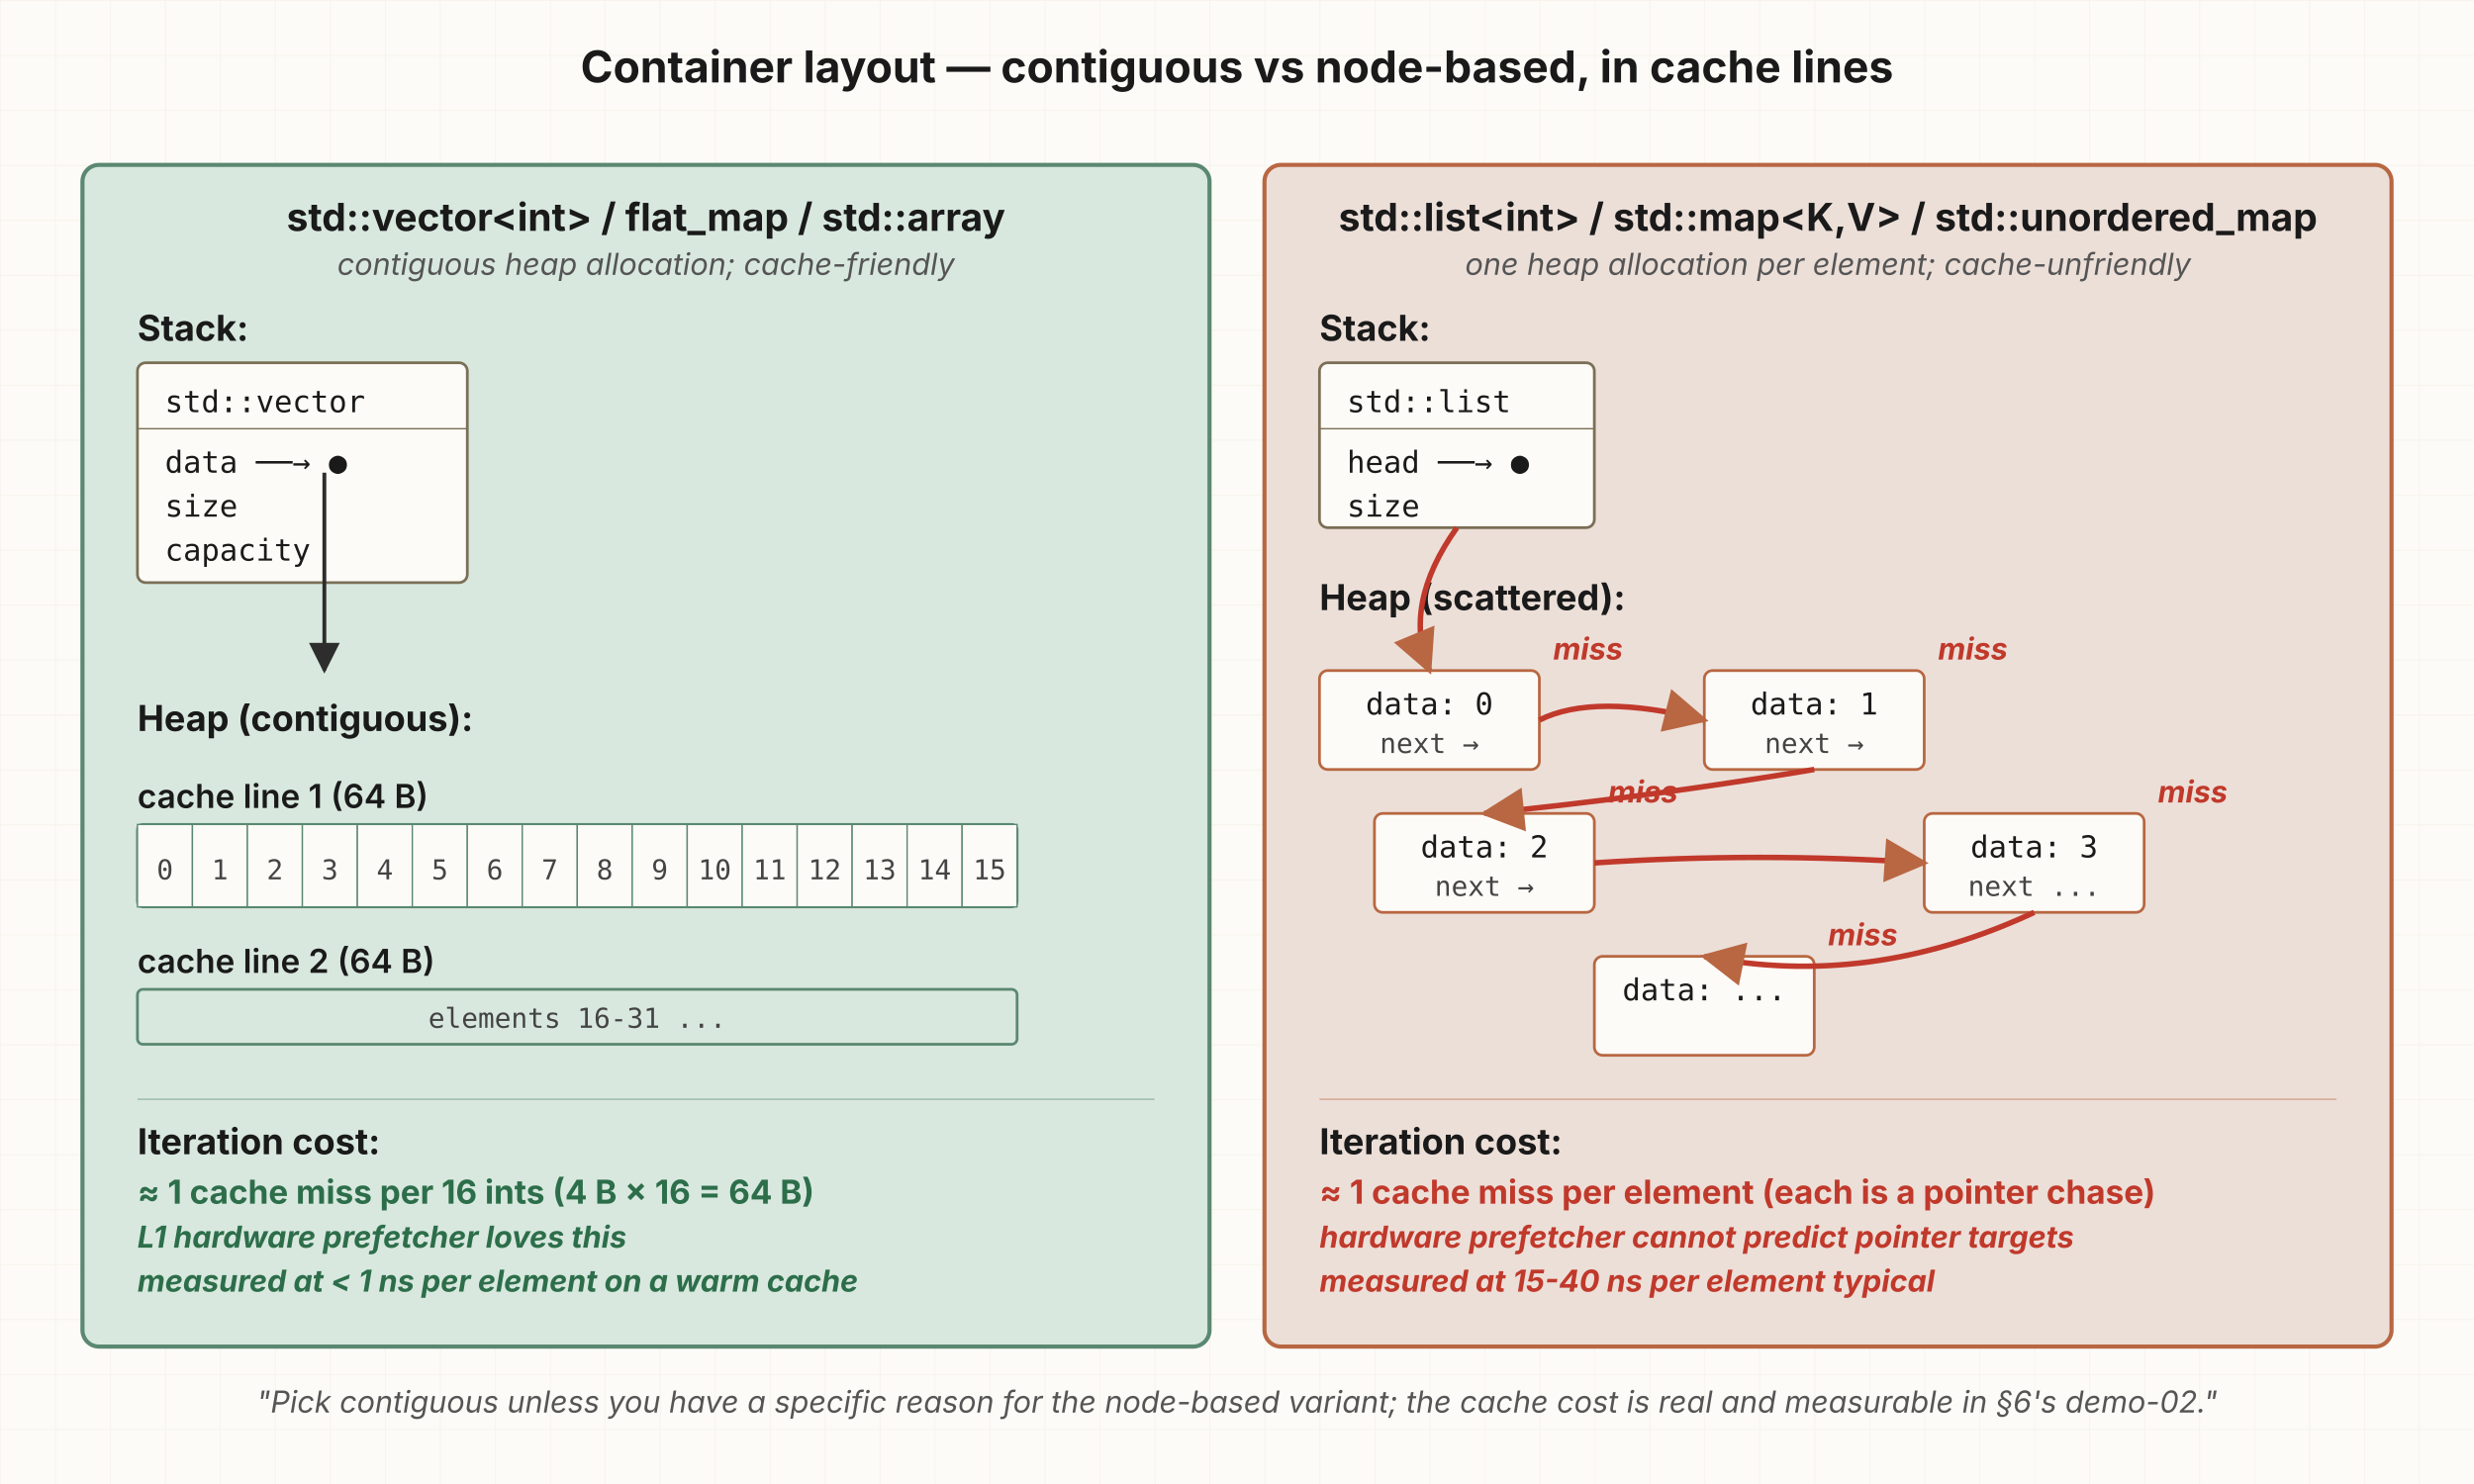
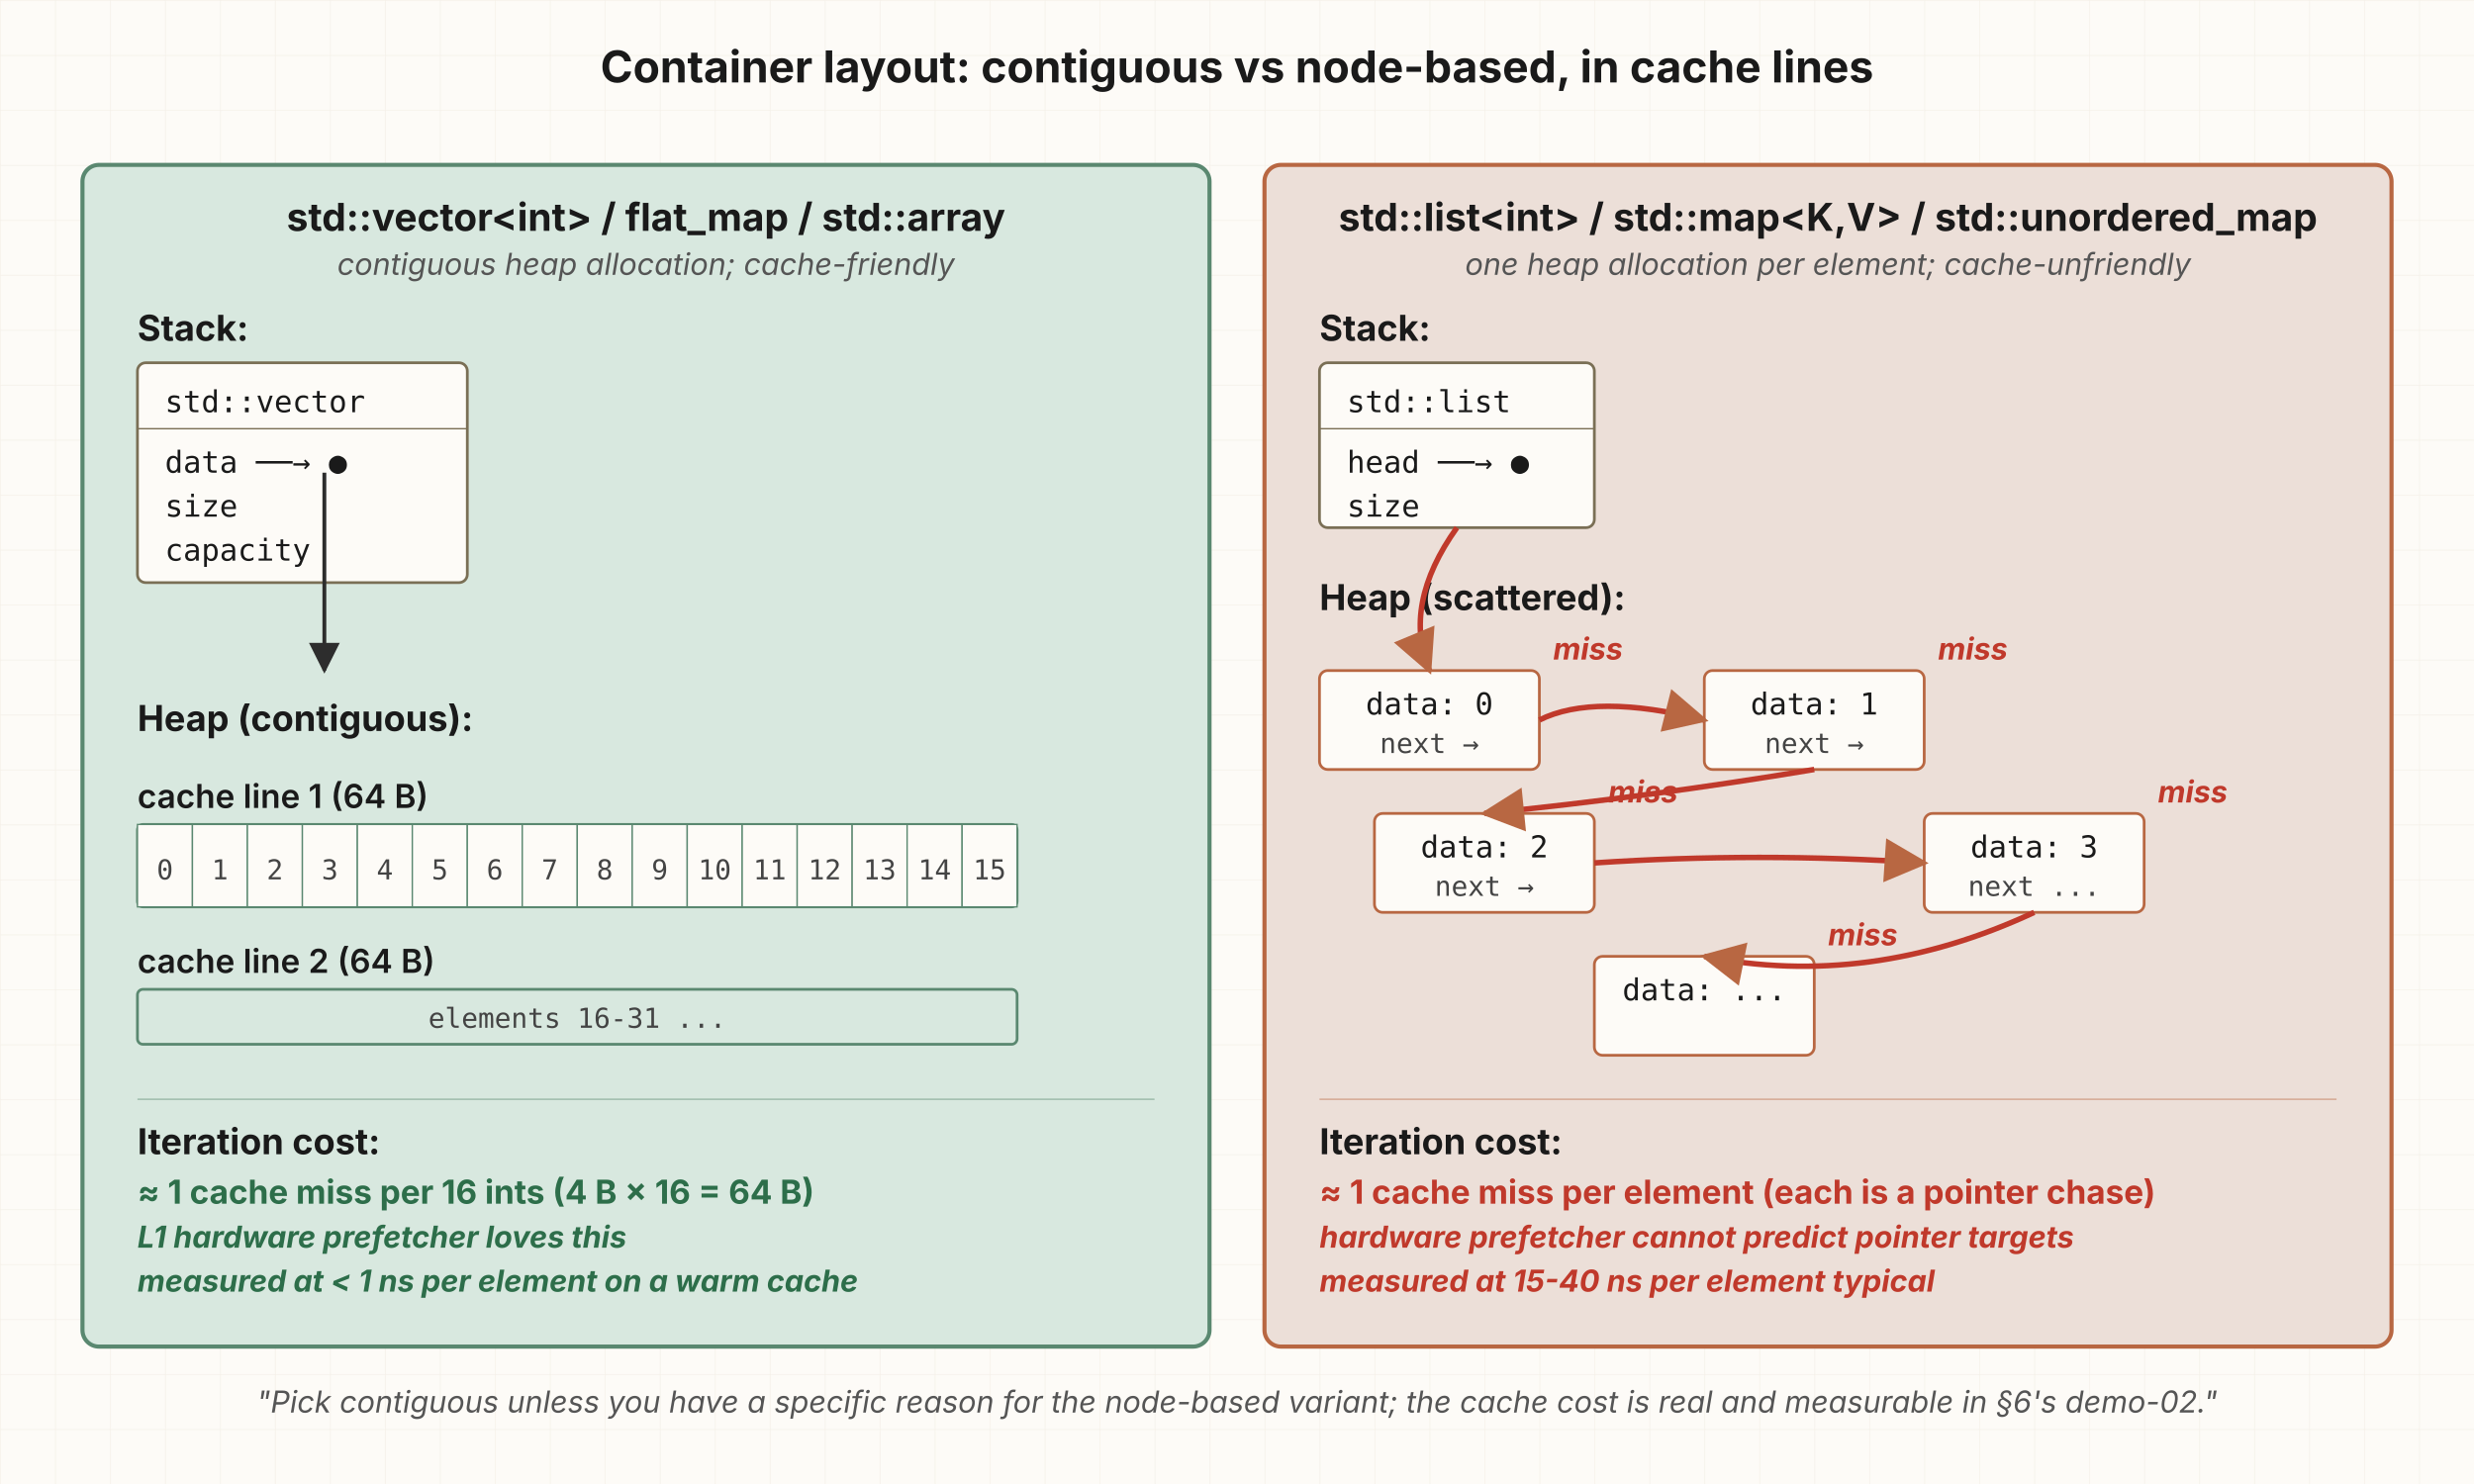
<svg xmlns="http://www.w3.org/2000/svg" viewBox="0 0 900 540" role="img" aria-label="Two memory layouts side by side. On the left, std::vector stores its elements in a single contiguous heap allocation, with elements packed into 64-byte cache lines; iterating over them is a single linear stream that the L1 hardware prefetcher loves, costing roughly one cache miss per 16 ints. On the right, std::list and std::map store each element in a separately allocated heap node, with explicit pointers between them; the nodes are scattered across address space, so iterating requires pointer chasing and each access is a likely cache miss. The cost difference is shown in red on the right side.">
  <defs>
    <style>
      .bg       { fill: #fdfbf7; }
      .grid     { stroke: #e8e1d3; stroke-width: 0.5; fill: none; }
      .band     { stroke-width: 1.5; rx: 6; ry: 6; }
      .b-vec    { fill: #d8e8df; stroke: #5a8870; }
      .b-list   { fill: #ecdfd8; stroke: #b86742; }
      .b-stack  { fill: #fdfbf7; stroke: #7a6f55; stroke-width: 1; rx: 3; ry: 3; }
      .b-cl-hot { fill: #d8e8df; stroke: #5a8870; stroke-width: 1; rx: 2; ry: 2; }
      .b-cl-elem{ fill: #fdfbf7; stroke: #5a8870; stroke-width: 0.5; }
      .b-node   { fill: #fdfbf7; stroke: #b86742; stroke-width: 1; rx: 3; ry: 3; }
      .b-result { fill: #fdfbf7; stroke: #c0392b; }
      .ttl      { font: 700 14px -apple-system, system-ui, "Segoe UI", sans-serif; fill: #1a1a1a; }
      .ttl-big  { font: 700 16px -apple-system, system-ui, "Segoe UI", sans-serif; fill: #1a1a1a; }
      .ttl-sub  { font: 700 13px -apple-system, system-ui, "Segoe UI", sans-serif; fill: #1a1a1a; }
      .lbl      { font: 600 12px -apple-system, system-ui, "Segoe UI", sans-serif; fill: #1a1a1a; }
      .mono     { font: 11px ui-monospace, "SF Mono", Menlo, Consolas, monospace; fill: #1a1a1a; }
      .mono-sm  { font: 10px ui-monospace, "SF Mono", Menlo, Consolas, monospace; fill: #444; }
      .sec      { font: italic 11px -apple-system, system-ui, "Segoe UI", sans-serif; fill: #555; }
      .arrow    { stroke: #2d2d2d; stroke-width: 1.4; fill: none; }
      .arrow-r  { stroke: #c0392b; stroke-width: 2; fill: none; }
      .arrow-node{ stroke: #b86742; stroke-width: 1.4; fill: none; stroke-dasharray: 0; }
      .accent-t { font: 700 12px -apple-system, system-ui, "Segoe UI", sans-serif; fill: #c0392b; }
      .accent-l { font: italic 700 11px -apple-system, system-ui, "Segoe UI", sans-serif; fill: #c0392b; }
      .green-t  { font: 700 12px -apple-system, system-ui, "Segoe UI", sans-serif; fill: #2d6e4a; }
      .green-l  { font: italic 700 11px -apple-system, system-ui, "Segoe UI", sans-serif; fill: #2d6e4a; }
    </style>
    <pattern id="grid" width="20" height="20" patternUnits="userSpaceOnUse">
      <path d="M 20 0 L 0 0 0 20" class="grid" />
    </pattern>
    <marker id="arrowhead" viewBox="0 0 10 10" refX="9" refY="5" markerUnits="strokeWidth" markerWidth="8" markerHeight="8" orient="auto">
      <path d="M 0 0 L 10 5 L 0 10 z" fill="#2d2d2d" />
    </marker>
    <marker id="arrowhead-node" viewBox="0 0 10 10" refX="9" refY="5" markerUnits="strokeWidth" markerWidth="8" markerHeight="8" orient="auto">
      <path d="M 0 0 L 10 5 L 0 10 z" fill="#b86742" />
    </marker>
  </defs>
  <rect class="bg" width="900" height="540" />
  <rect width="900" height="540" fill="url(#grid)" opacity="0.4" />
-   <text x="450" y="30" class="ttl-big" text-anchor="middle">Container layout — contiguous vs node-based, in cache lines</text>
+   <text x="450" y="30" class="ttl-big" text-anchor="middle">Container layout: contiguous vs node-based, in cache lines</text>
  <rect class="band b-vec" x="30" y="60" width="410" height="430" />
  <text x="235" y="84" class="ttl" text-anchor="middle">std::vector&lt;int&gt;  /  flat_map  /  std::array</text>
  <text x="235" y="100" class="sec" text-anchor="middle">contiguous heap allocation; cache-friendly</text>
  <text x="50" y="124" class="ttl-sub">Stack:</text>
  <rect class="b-stack" x="50" y="132" width="120" height="80" />
  <text x="60" y="150" class="mono">std::vector</text>
  <line x1="50" y1="156" x2="170" y2="156" stroke="#7a6f55" stroke-width="0.5" />
  <text x="60" y="172" class="mono">data ──→ ●</text>
  <text x="60" y="188" class="mono">size</text>
  <text x="60" y="204" class="mono">capacity</text>
  <line x1="118" y1="172" x2="118" y2="244" class="arrow" marker-end="url(#arrowhead)" />
  <text x="50" y="266" class="ttl-sub">Heap (contiguous):</text>
  <text x="50" y="294" class="lbl">cache line 1 (64 B)</text>
  <rect class="b-cl-hot" x="50" y="300" width="320" height="30" />
  <g>
    <rect class="b-cl-elem" x="50" y="300" width="20" height="30" />
    <text x="60" y="320" class="mono-sm" text-anchor="middle">0</text>
    <rect class="b-cl-elem" x="70" y="300" width="20" height="30" />
    <text x="80" y="320" class="mono-sm" text-anchor="middle">1</text>
    <rect class="b-cl-elem" x="90" y="300" width="20" height="30" />
    <text x="100" y="320" class="mono-sm" text-anchor="middle">2</text>
    <rect class="b-cl-elem" x="110" y="300" width="20" height="30" />
    <text x="120" y="320" class="mono-sm" text-anchor="middle">3</text>
    <rect class="b-cl-elem" x="130" y="300" width="20" height="30" />
    <text x="140" y="320" class="mono-sm" text-anchor="middle">4</text>
    <rect class="b-cl-elem" x="150" y="300" width="20" height="30" />
    <text x="160" y="320" class="mono-sm" text-anchor="middle">5</text>
    <rect class="b-cl-elem" x="170" y="300" width="20" height="30" />
    <text x="180" y="320" class="mono-sm" text-anchor="middle">6</text>
    <rect class="b-cl-elem" x="190" y="300" width="20" height="30" />
    <text x="200" y="320" class="mono-sm" text-anchor="middle">7</text>
    <rect class="b-cl-elem" x="210" y="300" width="20" height="30" />
    <text x="220" y="320" class="mono-sm" text-anchor="middle">8</text>
    <rect class="b-cl-elem" x="230" y="300" width="20" height="30" />
    <text x="240" y="320" class="mono-sm" text-anchor="middle">9</text>
    <rect class="b-cl-elem" x="250" y="300" width="20" height="30" />
    <text x="260" y="320" class="mono-sm" text-anchor="middle">10</text>
    <rect class="b-cl-elem" x="270" y="300" width="20" height="30" />
    <text x="280" y="320" class="mono-sm" text-anchor="middle">11</text>
    <rect class="b-cl-elem" x="290" y="300" width="20" height="30" />
    <text x="300" y="320" class="mono-sm" text-anchor="middle">12</text>
    <rect class="b-cl-elem" x="310" y="300" width="20" height="30" />
    <text x="320" y="320" class="mono-sm" text-anchor="middle">13</text>
    <rect class="b-cl-elem" x="330" y="300" width="20" height="30" />
    <text x="340" y="320" class="mono-sm" text-anchor="middle">14</text>
    <rect class="b-cl-elem" x="350" y="300" width="20" height="30" />
    <text x="360" y="320" class="mono-sm" text-anchor="middle">15</text>
  </g>
  <text x="50" y="354" class="lbl">cache line 2 (64 B)</text>
  <rect class="b-cl-hot" x="50" y="360" width="320" height="20" />
  <text x="210" y="374" class="mono-sm" text-anchor="middle" fill="#666">elements 16-31 ...</text>
  <line x1="50" y1="400" x2="420" y2="400" stroke="#5a8870" stroke-width="0.5" opacity="0.5" />
  <text x="50" y="420" class="ttl-sub">Iteration cost:</text>
  <text x="50" y="438" class="green-t">≈ 1 cache miss per 16 ints  (4 B × 16 = 64 B)</text>
  <text x="50" y="454" class="green-l">L1 hardware prefetcher loves this</text>
  <text x="50" y="470" class="green-l">measured at &lt; 1 ns per element on a warm cache</text>
  <rect class="band b-list" x="460" y="60" width="410" height="430" />
  <text x="665" y="84" class="ttl" text-anchor="middle">std::list&lt;int&gt;  /  std::map&lt;K,V&gt;  /  std::unordered_map</text>
  <text x="665" y="100" class="sec" text-anchor="middle">one heap allocation per element; cache-unfriendly</text>
  <text x="480" y="124" class="ttl-sub">Stack:</text>
  <rect class="b-stack" x="480" y="132" width="100" height="60" />
  <text x="490" y="150" class="mono">std::list</text>
  <line x1="480" y1="156" x2="580" y2="156" stroke="#7a6f55" stroke-width="0.5" />
  <text x="490" y="172" class="mono">head ──→ ●</text>
  <text x="490" y="188" class="mono">size</text>
  <text x="480" y="222" class="ttl-sub">Heap (scattered):</text>
  <rect class="b-node" x="480" y="244" width="80" height="36" />
  <text x="520" y="260" class="mono" text-anchor="middle">data: 0</text>
  <text x="520" y="274" class="mono-sm" text-anchor="middle">next →</text>
  <rect class="b-node" x="620" y="244" width="80" height="36" />
  <text x="660" y="260" class="mono" text-anchor="middle">data: 1</text>
  <text x="660" y="274" class="mono-sm" text-anchor="middle">next →</text>
  <rect class="b-node" x="500" y="296" width="80" height="36" />
  <text x="540" y="312" class="mono" text-anchor="middle">data: 2</text>
  <text x="540" y="326" class="mono-sm" text-anchor="middle">next →</text>
  <rect class="b-node" x="700" y="296" width="80" height="36" />
  <text x="740" y="312" class="mono" text-anchor="middle">data: 3</text>
  <text x="740" y="326" class="mono-sm" text-anchor="middle">next ...</text>
  <rect class="b-node" x="580" y="348" width="80" height="36" />
  <text x="620" y="364" class="mono" text-anchor="middle">data: ...</text>
  <path class="arrow-r" d="M 530 192 Q 510 220, 520 244" marker-end="url(#arrowhead-node)" />
  <path class="arrow-r" d="M 560 262 Q 580 252, 620 262" marker-end="url(#arrowhead-node)" />
  <path class="arrow-r" d="M 660 280 Q 600 290, 540 296" marker-end="url(#arrowhead-node)" />
  <path class="arrow-r" d="M 580 314 Q 640 310, 700 314" marker-end="url(#arrowhead-node)" />
  <path class="arrow-r" d="M 740 332 Q 680 360, 620 348" marker-end="url(#arrowhead-node)" />
  <text x="565" y="240" class="accent-l">miss</text>
  <text x="705" y="240" class="accent-l">miss</text>
  <text x="585" y="292" class="accent-l">miss</text>
  <text x="785" y="292" class="accent-l">miss</text>
  <text x="665" y="344" class="accent-l">miss</text>
  <line x1="480" y1="400" x2="850" y2="400" stroke="#b86742" stroke-width="0.5" opacity="0.5" />
  <text x="480" y="420" class="ttl-sub">Iteration cost:</text>
  <text x="480" y="438" class="accent-t">≈ 1 cache miss per element  (each is a pointer chase)</text>
  <text x="480" y="454" class="accent-l">hardware prefetcher cannot predict pointer targets</text>
  <text x="480" y="470" class="accent-l">measured at 15-40 ns per element typical</text>
  <text x="450" y="514" class="sec" text-anchor="middle">"Pick contiguous unless you have a specific reason for the node-based variant; the cache cost is real and measurable in §6's demo-02."</text>
</svg>
